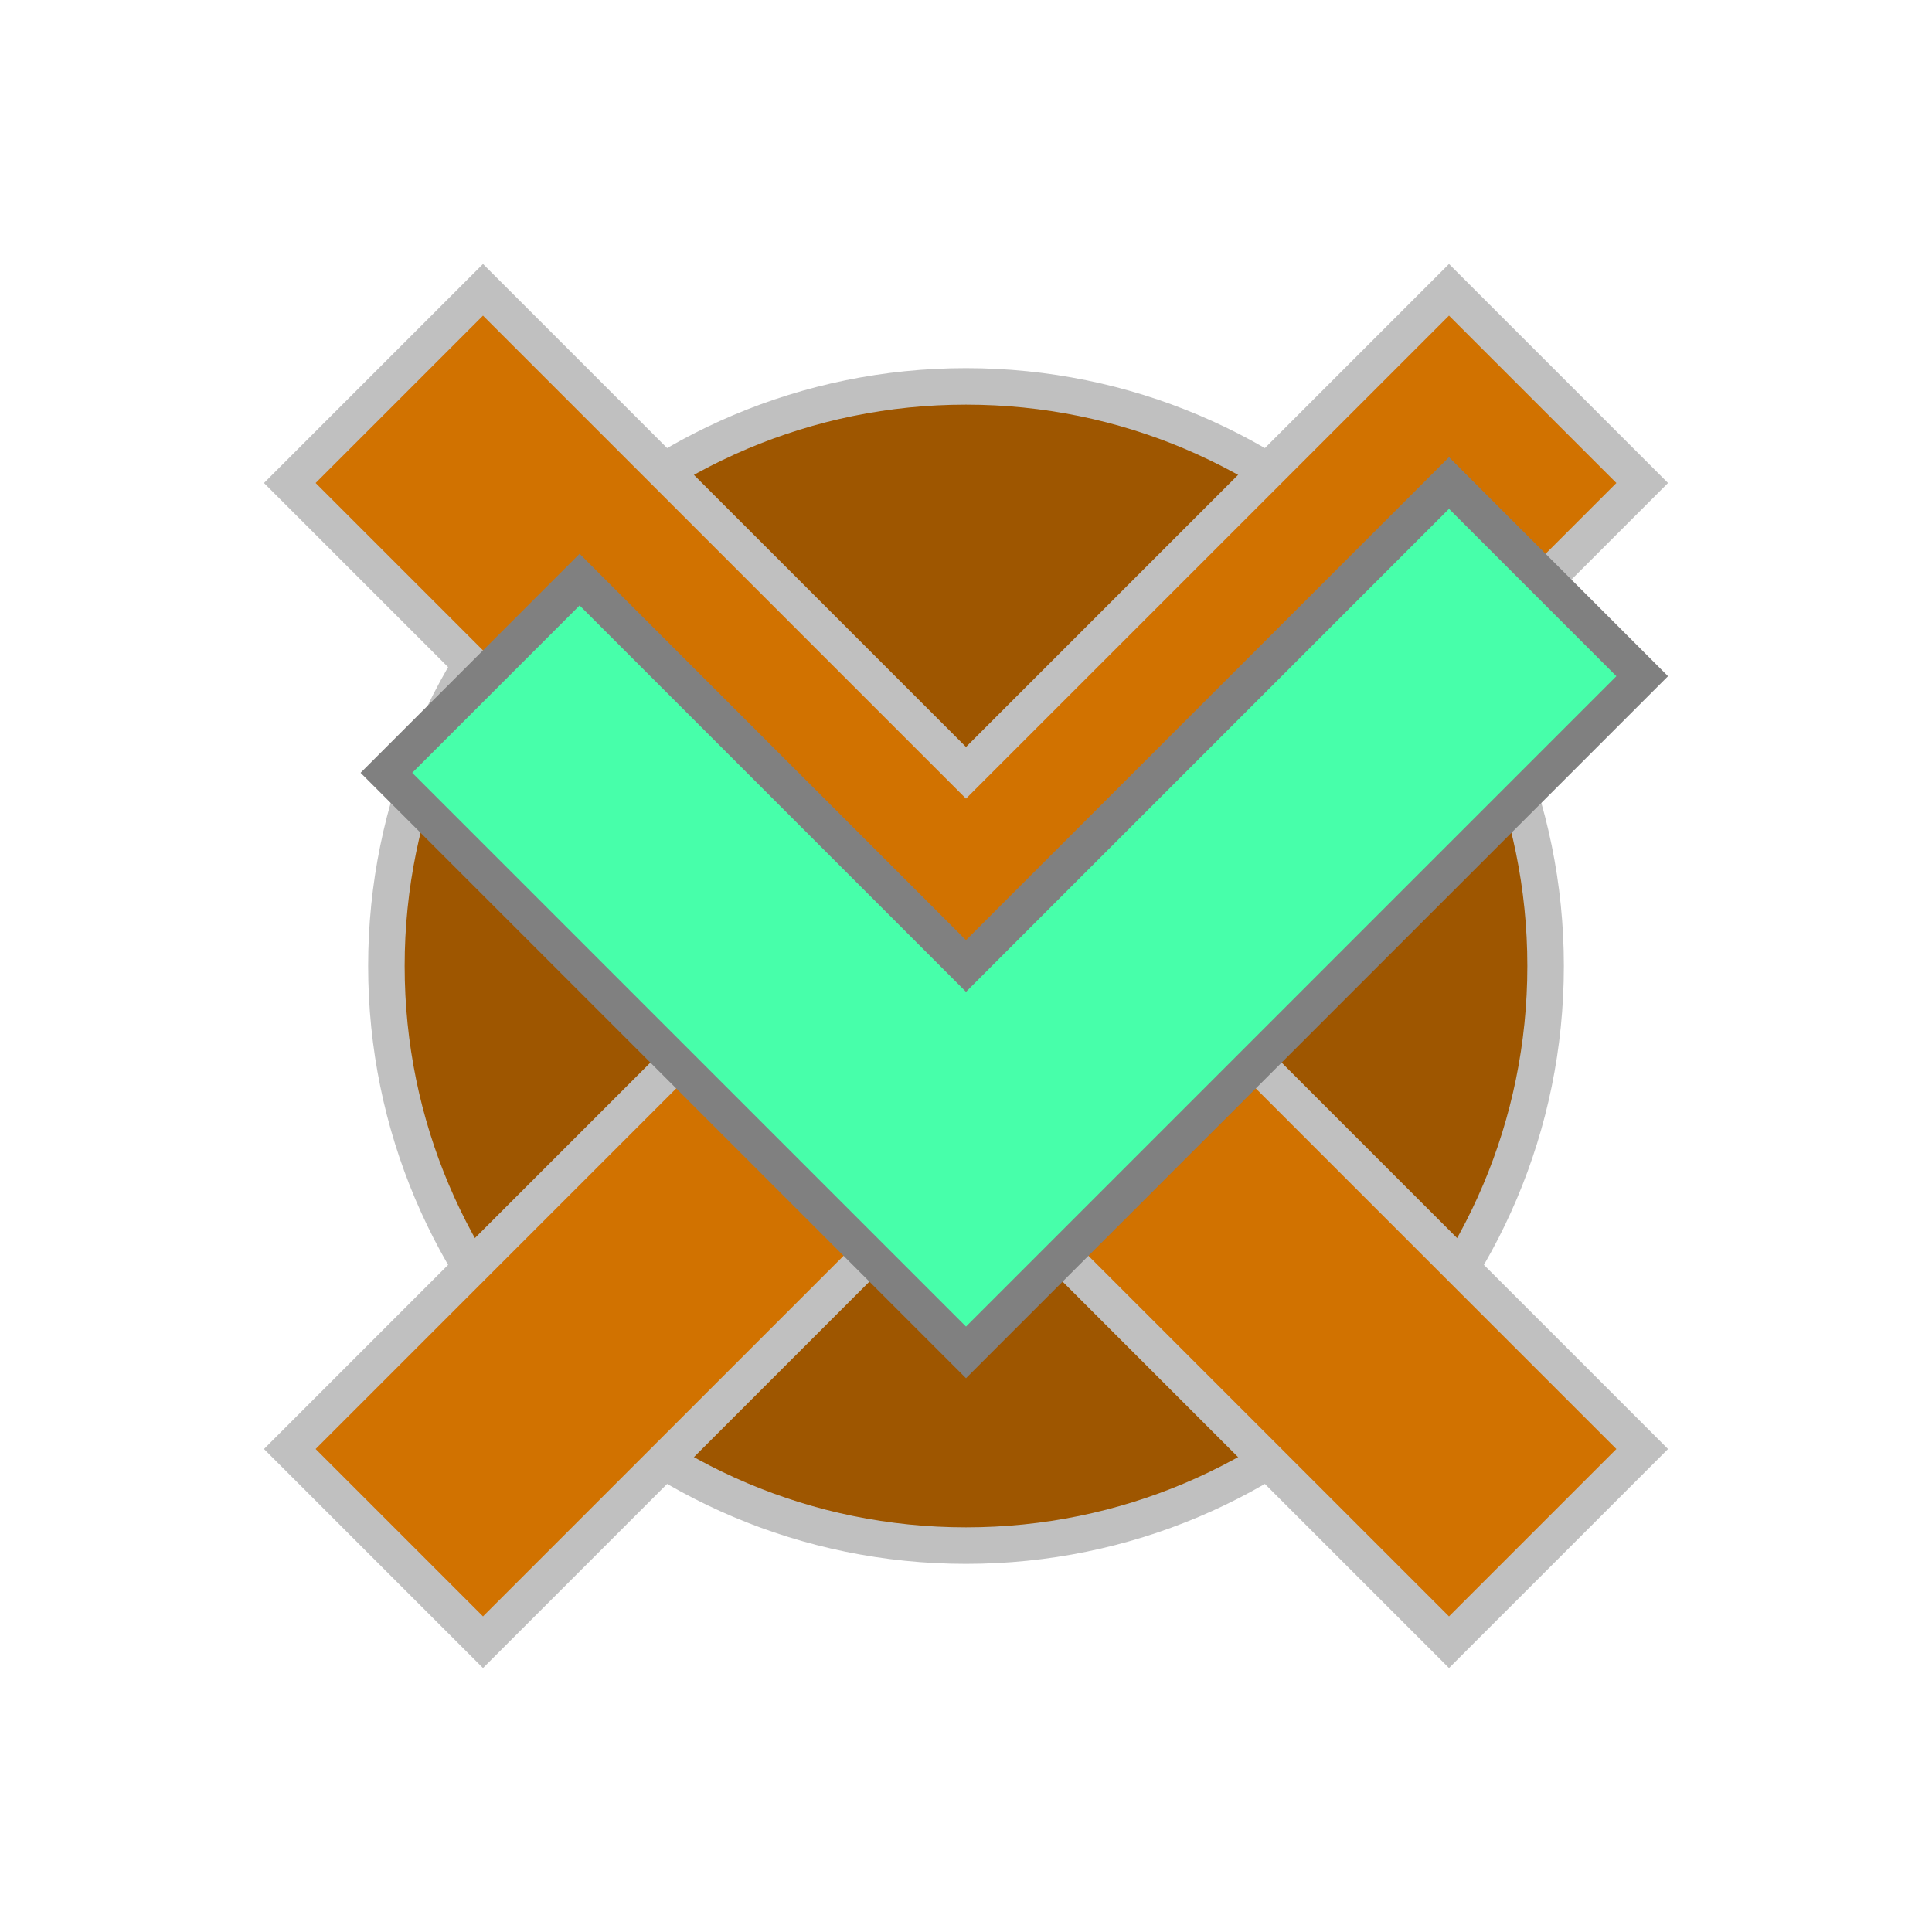
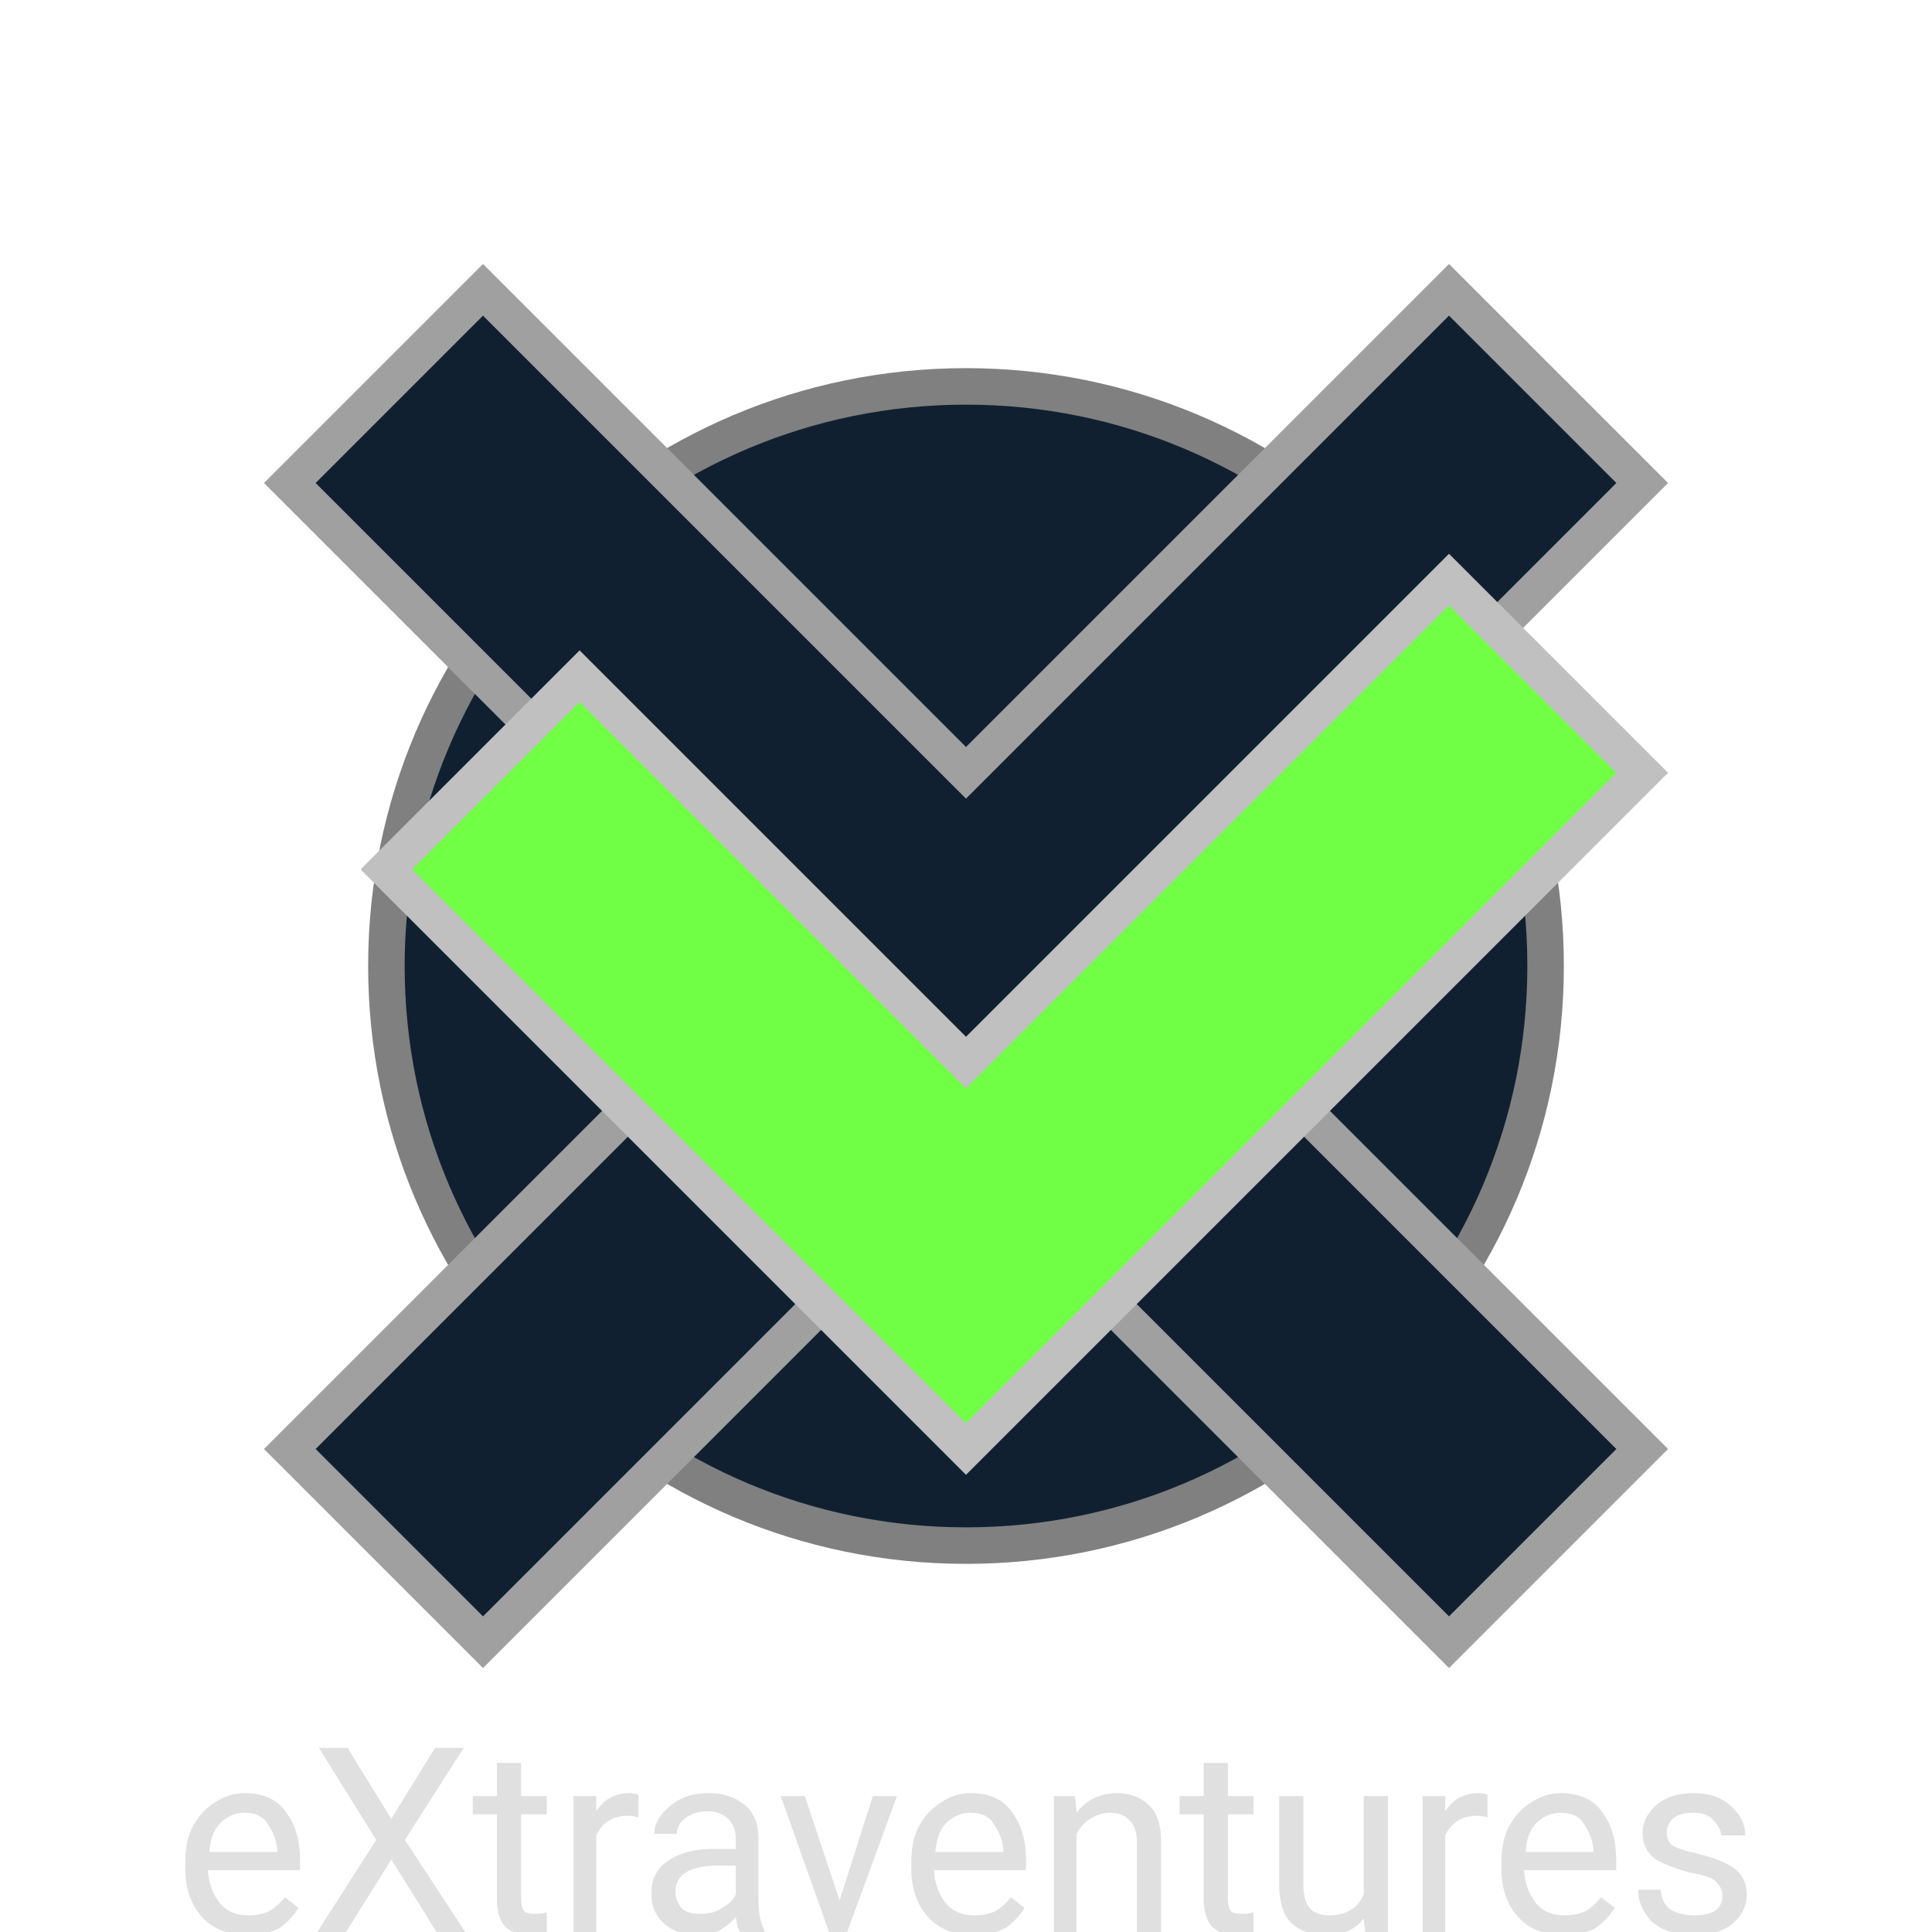
<svg xmlns="http://www.w3.org/2000/svg" version="1.2" baseProfile="tiny" width="2cm" height="2cm" viewBox="-10 -10 20 20">
  <g id="logo">
-     <circle r="6" style="fill:#9e5600;stroke:#C0C0C0;stroke-width:0.1mm;" />
-     <path style="fill:#d17200;stroke:#C0C0C0;stroke-width:0.1mm;" d="M -2,0 l -5,-5 l 2,-2 l 5,5 l 5,-5 l 2,2 l -5,5 l 5,5 l-2,2 l -5,-5 l -5,5 l -2,-2 Z">
-         </path>
-     <path style="fill:#47FFaa;stroke:#808080;stroke-width:0.1mm;" d="M -2,2 l -4,-4 l 2,-2 l 4,4 l 5,-5 l 2,2 l -7,7 Z">
-         </path>
-     <text x="0" dy="8" y="0" style="font-size:10px;font-family:Roboto;text-anchor:middle;fill:#E0E0E0;stroke:#202020;stroke-width:0.1mm;">
- 
+     <circle r="6" style="fill:#102030;stroke:#808080;stroke-width:0.1mm;" />
+     <path style="fill:#102030;stroke:#A0A0A0;stroke-width:0.1mm;" d="M -2,0 l -5,-5 l 2,-2 l 5,5 l 5,-5 l 2,2 l -5,5 l 5,5 l-2,2 l -5,-5 l -5,5 l -2,-2 Z">
+       <animate attributeName="fill" values="#102030;#d17200;#102030" dur="15s" repeatCount="indefinite" />
+     </path>
+     <path style="fill:#70FF44;stroke:#C0C0C0;stroke-width:0.1mm;" d="M -2,3 l -4,-4 l 2,-2 l 4,4 l 5,-5 l 2,2 l -7,7 Z">
+       <animate attributeName="fill" values="#102030;#70FF44" dur="15s" repeatCount="1" />
+     </path>
+     <text x="0" dy="10" y="0" style="font-size:2pt;font-family:Roboto;text-anchor:middle;fill:#E0E0E0;stroke:none;stroke-width:0.1mm;">
+ eXtraventures
        </text>
  </g>
</svg>
